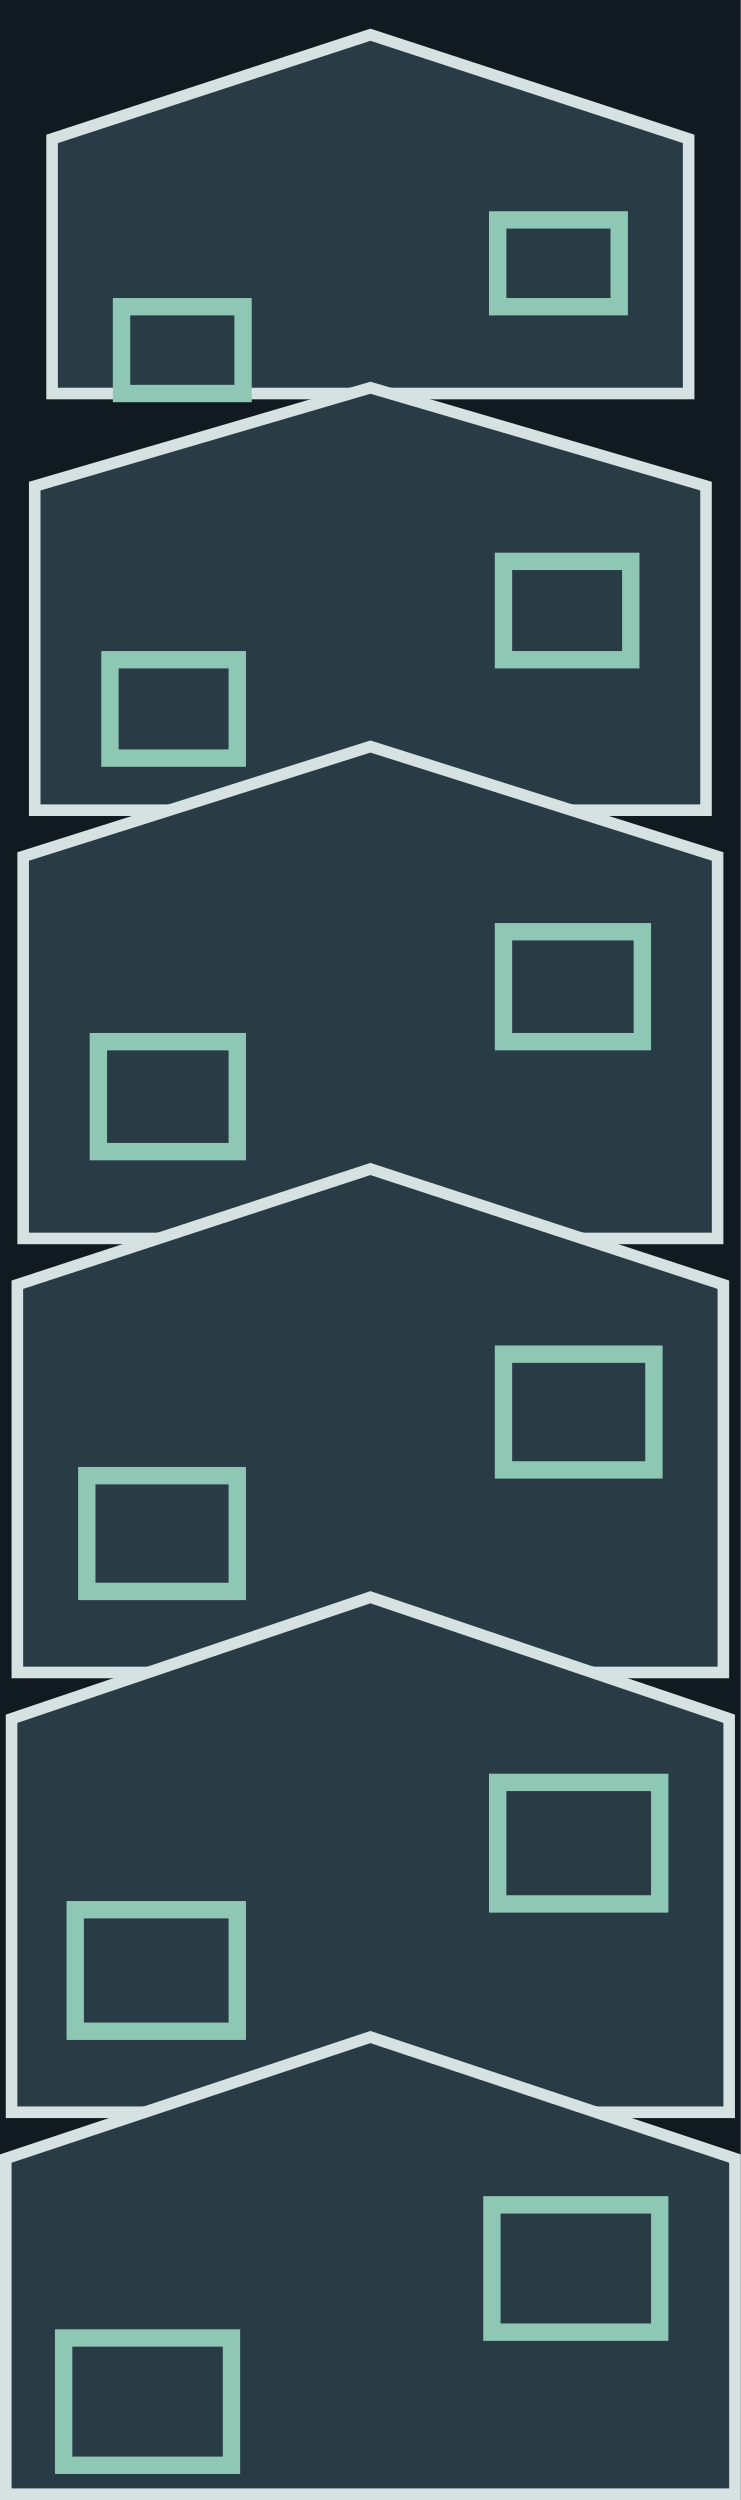
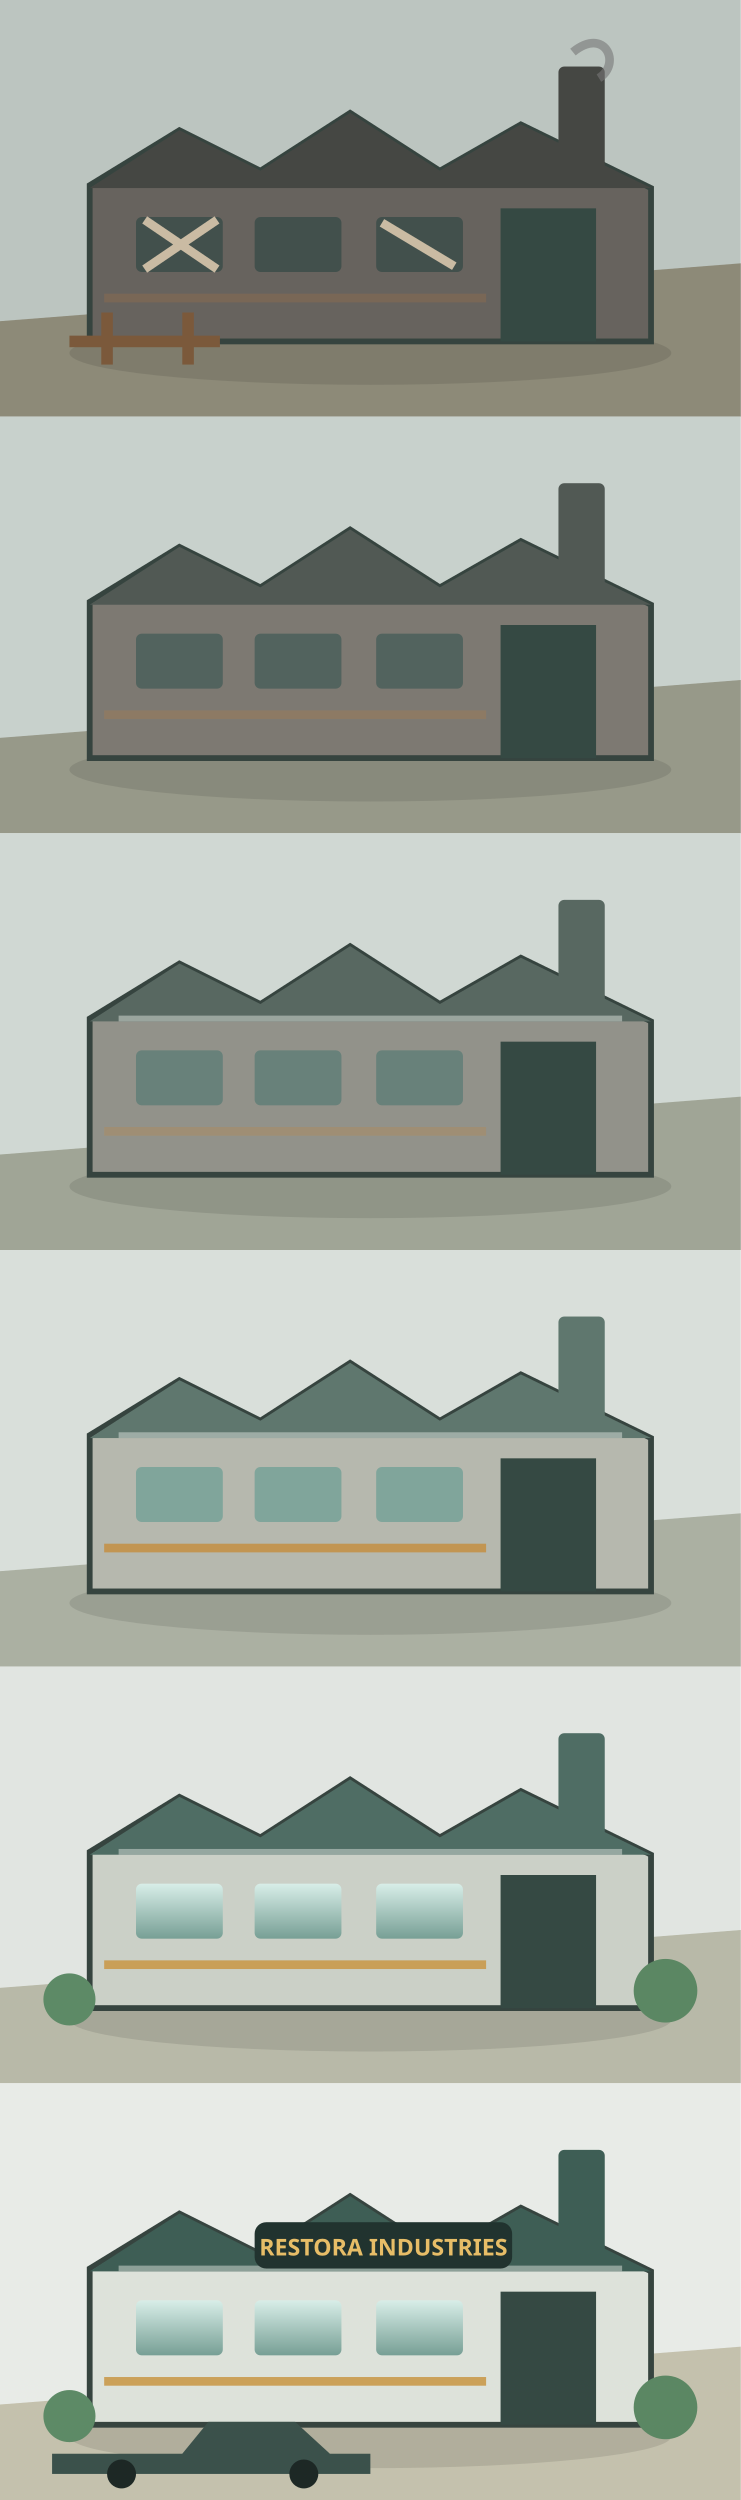
<svg xmlns="http://www.w3.org/2000/svg" width="256" height="864" viewBox="0 0 256 864">
-   <rect width="256" height="864" fill="#101a20" />
-   <g fill="#293c45" stroke="#d5e2e1" stroke-width="4">
-     <path d="M18 136V48L128 12l110 36v88z" />
-     <path d="M12 280v-112l116-34 116 34v112z" />
-     <path d="M8 428V296l120-38 120 38v132z" />
-     <path d="M6 578V444l122-40 122 40v134z" />
-     <path d="M4 730V594l124-42 124 42v136z" />
-     <path d="M2 862V746l126-42 126 42v116z" />
+   <defs>
+     <linearGradient id="fg" x1="0" y1="0" x2="0" y2="1">
+       <stop stop-color="#d8eee8" />
+       <stop offset="1" stop-color="#779f95" />
+     </linearGradient>
+   </defs>
+   <g transform="translate(0 0)">
+     <rect width="256" height="144" fill="#bcc5c0" />
+     <path d="M0 111 256 91v53H0z" fill="#8d8a78" />
+     <ellipse cx="128" cy="122" rx="104" ry="11" fill="#000" opacity=".10" />
+     <path d="M31 64 62 45l28 14 31-20 31 20 28-16 45 22v53H31z" fill="#67635e" stroke="#36443f" stroke-width="2" />
+     <path d="M62 45 90 59l31-20 31 20 28-16 45 22H31z" fill="#454743" />
+     <rect x="47" y="75" width="30" height="19" rx="2" fill="#42504c" />
+     <rect x="88" y="75" width="30" height="19" rx="2" fill="#42504c" />
+     <rect x="130" y="75" width="30" height="19" rx="2" fill="#42504c" />
+     <rect x="173" y="72" width="33" height="46" fill="#354943" />
+     <rect x="193" y="23" width="16" height="38" rx="2" fill="#454743" />
+     <path d="M36 103h132" stroke="#9b6f47" stroke-width="3" opacity="0.35" />
+     <path d="m50 76 25 17m0-17-25 17m82-16 25 15" stroke="#cabba3" stroke-width="3" />
+     <path d="M24 118h52M37 108v18M65 108v18" stroke="#7b593b" stroke-width="4" />
+     <path d="M198 18c11-9 17 4 9 9" fill="none" stroke="#777" stroke-width="3" opacity=".6" />
  </g>
-   <g fill="none" stroke="#8fc7b5" stroke-width="6">
-     <path d="M42 106h42v30H42zM172 76h42v30h-42z" />
-     <path d="M38 228h44v34H38zM174 194h44v34h-44z" />
-     <path d="M34 360h48v38H34zM174 322h48v38h-48z" />
-     <path d="M30 510h52v40H30zM174 468h52v40h-52z" />
-     <path d="M26 660h56v42H26zM172 616h56v42h-56z" />
-     <path d="M22 808h58v44H22zM170 762h58v44h-58z" />
+   <g transform="translate(0 144)">
+     <rect width="256" height="144" fill="#c8d1cc" />
+     <path d="M0 111 256 91v53H0z" fill="#979989" />
+     <ellipse cx="128" cy="122" rx="104" ry="11" fill="#000" opacity=".10" />
+     <path d="M31 64 62 45l28 14 31-20 31 20 28-16 45 22v53H31z" fill="#7d7972" stroke="#36443f" stroke-width="2" />
+     <path d="M62 45 90 59l31-20 31 20 28-16 45 22H31z" fill="#515954" />
+     <rect x="47" y="75" width="30" height="19" rx="2" fill="#52635e" />
+     <rect x="88" y="75" width="30" height="19" rx="2" fill="#52635e" />
+     <rect x="130" y="75" width="30" height="19" rx="2" fill="#52635e" />
+     <rect x="173" y="72" width="33" height="46" fill="#354943" />
+     <rect x="193" y="23" width="16" height="38" rx="2" fill="#515954" />
+     <path d="M36 103h132" stroke="#ab7c4a" stroke-width="3" opacity="0.35" />
+   </g>
+   <g transform="translate(0 288)">
+     <rect width="256" height="144" fill="#d0d8d3" />
+     <path d="M0 111 256 91v53H0z" fill="#a0a596" />
+     <ellipse cx="128" cy="122" rx="104" ry="11" fill="#000" opacity=".10" />
+     <path d="M31 64 62 45l28 14 31-20 31 20 28-16 45 22v53H31z" fill="#92928a" stroke="#36443f" stroke-width="2" />
+     <path d="M62 45 90 59l31-20 31 20 28-16 45 22H31z" fill="#586861" />
+     <rect x="47" y="75" width="30" height="19" rx="2" fill="#68817a" />
+     <rect x="88" y="75" width="30" height="19" rx="2" fill="#68817a" />
+     <rect x="130" y="75" width="30" height="19" rx="2" fill="#68817a" />
+     <rect x="173" y="72" width="33" height="46" fill="#354943" />
+     <rect x="193" y="23" width="16" height="38" rx="2" fill="#586861" />
+     <path d="M36 103h132" stroke="#b8884b" stroke-width="3" opacity="0.35" />
+     <path d="M41 64h174" stroke="#dce2dc" stroke-width="2" opacity=".5" />
+   </g>
+   <g transform="translate(0 432)">
+     <rect width="256" height="144" fill="#d9dfda" />
+     <path d="M0 111 256 91v53H0z" fill="#abb0a2" />
+     <ellipse cx="128" cy="122" rx="104" ry="11" fill="#000" opacity=".10" />
+     <path d="M31 64 62 45l28 14 31-20 31 20 28-16 45 22v53H31z" fill="#b6b8ae" stroke="#36443f" stroke-width="2" />
+     <path d="M62 45 90 59l31-20 31 20 28-16 45 22H31z" fill="#5f776e" />
+     <rect x="47" y="75" width="30" height="19" rx="2" fill="#80a59b" />
+     <rect x="88" y="75" width="30" height="19" rx="2" fill="#80a59b" />
+     <rect x="130" y="75" width="30" height="19" rx="2" fill="#80a59b" />
+     <rect x="173" y="72" width="33" height="46" fill="#354943" />
+     <rect x="193" y="23" width="16" height="38" rx="2" fill="#5f776e" />
+     <path d="M36 103h132" stroke="#c39148" stroke-width="3" opacity="0.9" />
+     <path d="M41 64h174" stroke="#dce2dc" stroke-width="2" opacity=".5" />
+   </g>
+   <g transform="translate(0 576)">
+     <rect width="256" height="144" fill="#e1e5e1" />
+     <path d="M0 111 256 91v53H0z" fill="#b8b9a8" />
+     <ellipse cx="128" cy="122" rx="104" ry="11" fill="#000" opacity=".10" />
+     <path d="M31 64 62 45l28 14 31-20 31 20 28-16 45 22v53H31z" fill="#cbd0c7" stroke="#36443f" stroke-width="2" />
+     <path d="M62 45 90 59l31-20 31 20 28-16 45 22H31z" fill="#4f6d64" />
+     <rect x="47" y="75" width="30" height="19" rx="2" fill="url(#fg)" />
+     <rect x="88" y="75" width="30" height="19" rx="2" fill="url(#fg)" />
+     <rect x="130" y="75" width="30" height="19" rx="2" fill="url(#fg)" />
+     <rect x="173" y="72" width="33" height="46" fill="#354943" />
+     <rect x="193" y="23" width="16" height="38" rx="2" fill="#4f6d64" />
+     <path d="M36 103h132" stroke="#c99a4b" stroke-width="3" opacity="0.9" />
+     <path d="M41 64h174" stroke="#dce2dc" stroke-width="2" opacity=".5" />
+     <circle cx="24" cy="115" r="9" fill="#5d8a66" />
+     <circle cx="230" cy="112" r="11" fill="#5b8763" />
+   </g>
+   <g transform="translate(0 720)">
+     <rect width="256" height="144" fill="#e8ebe7" />
+     <path d="M0 111 256 91v53H0z" fill="#c4c1ad" />
+     <ellipse cx="128" cy="122" rx="104" ry="11" fill="#000" opacity=".10" />
+     <path d="M31 64 62 45l28 14 31-20 31 20 28-16 45 22v53H31z" fill="#dde2da" stroke="#36443f" stroke-width="2" />
+     <path d="M62 45 90 59l31-20 31 20 28-16 45 22H31z" fill="#3e5e55" />
+     <rect x="47" y="75" width="30" height="19" rx="2" fill="url(#fg)" />
+     <rect x="88" y="75" width="30" height="19" rx="2" fill="url(#fg)" />
+     <rect x="130" y="75" width="30" height="19" rx="2" fill="url(#fg)" />
+     <rect x="173" y="72" width="33" height="46" fill="#354943" />
+     <rect x="193" y="23" width="16" height="38" rx="2" fill="#3e5e55" />
+     <path d="M36 103h132" stroke="#c99a4b" stroke-width="3" opacity="0.9" />
+     <path d="M41 64h174" stroke="#dce2dc" stroke-width="2" opacity=".5" />
+     <circle cx="24" cy="115" r="9" fill="#5d8a66" />
+     <circle cx="230" cy="112" r="11" fill="#5b8763" />
+     <rect x="88" y="48" width="89" height="16" rx="4" fill="#21332f" />
+     <text x="132.5" y="59.5" text-anchor="middle" font-family="sans-serif" font-size="8" font-weight="700" fill="#e7bd67">RESTORA INDUSTRIES</text>
+     <path d="M18 128h45l9-11h30l12 11h14v7H18z" fill="#3b514b" />
+     <circle cx="42" cy="135" r="5" fill="#1d2825" />
+     <circle cx="105" cy="135" r="5" fill="#1d2825" />
  </g>
</svg>
